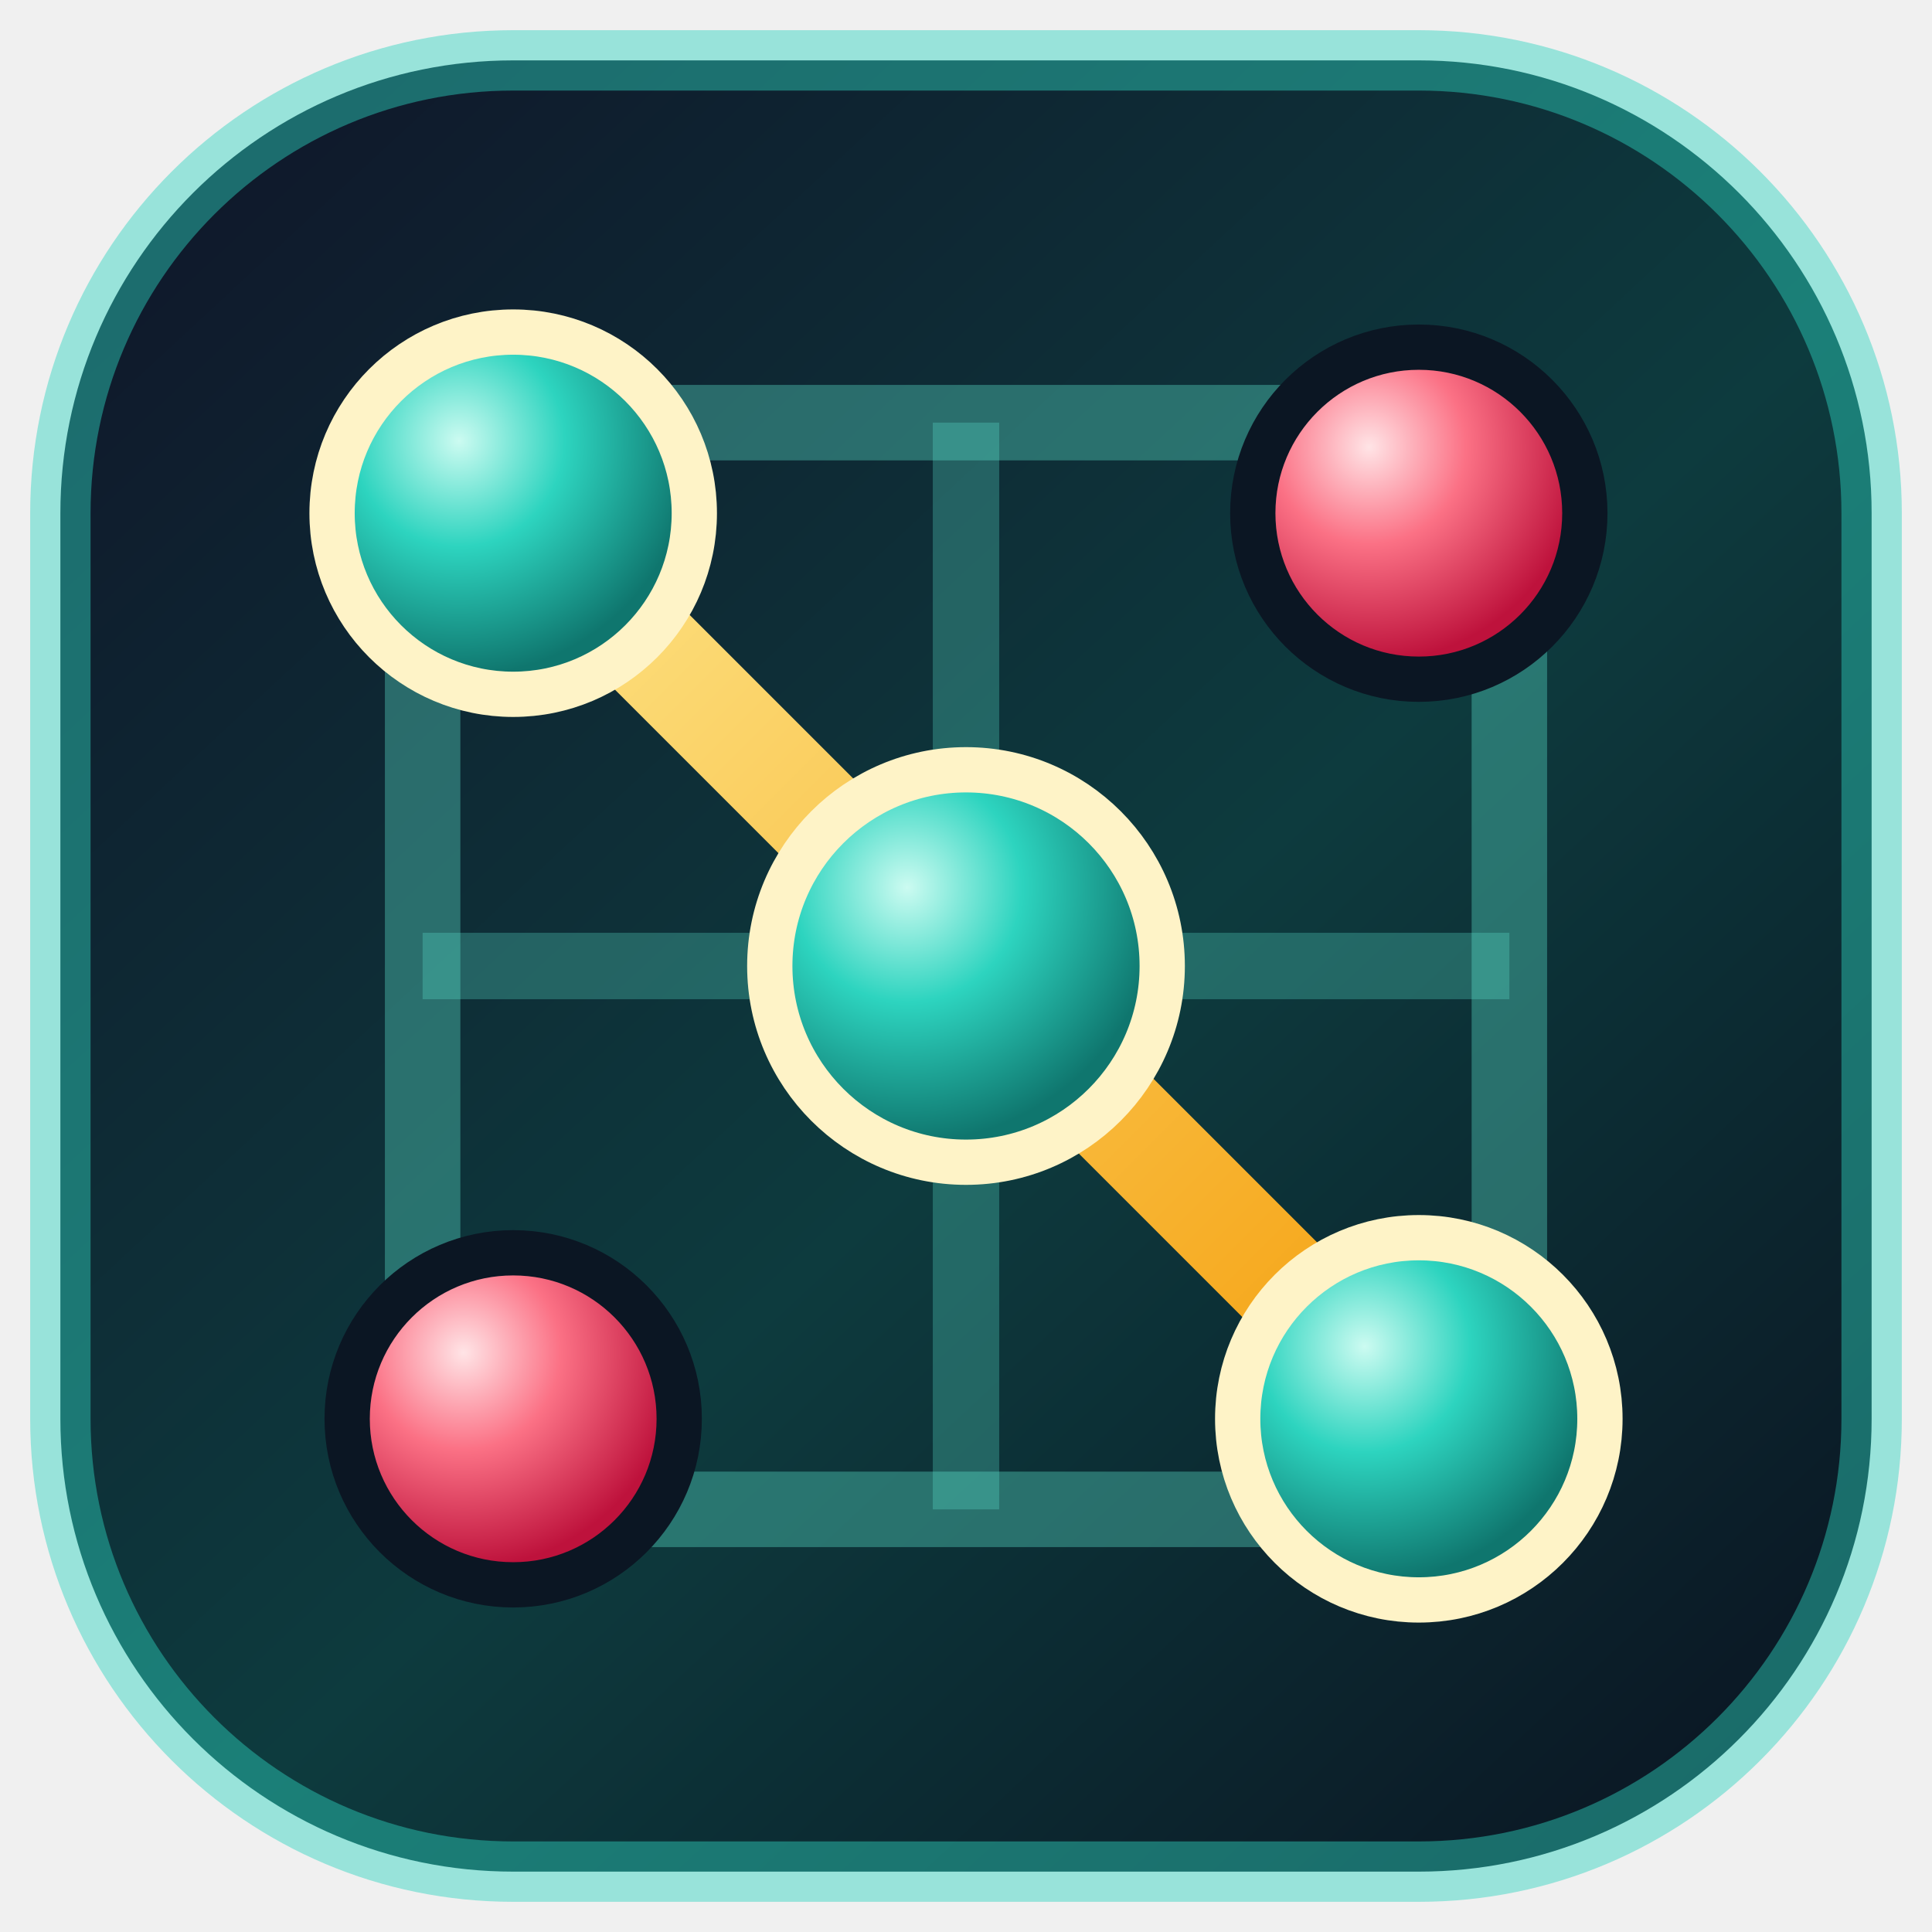
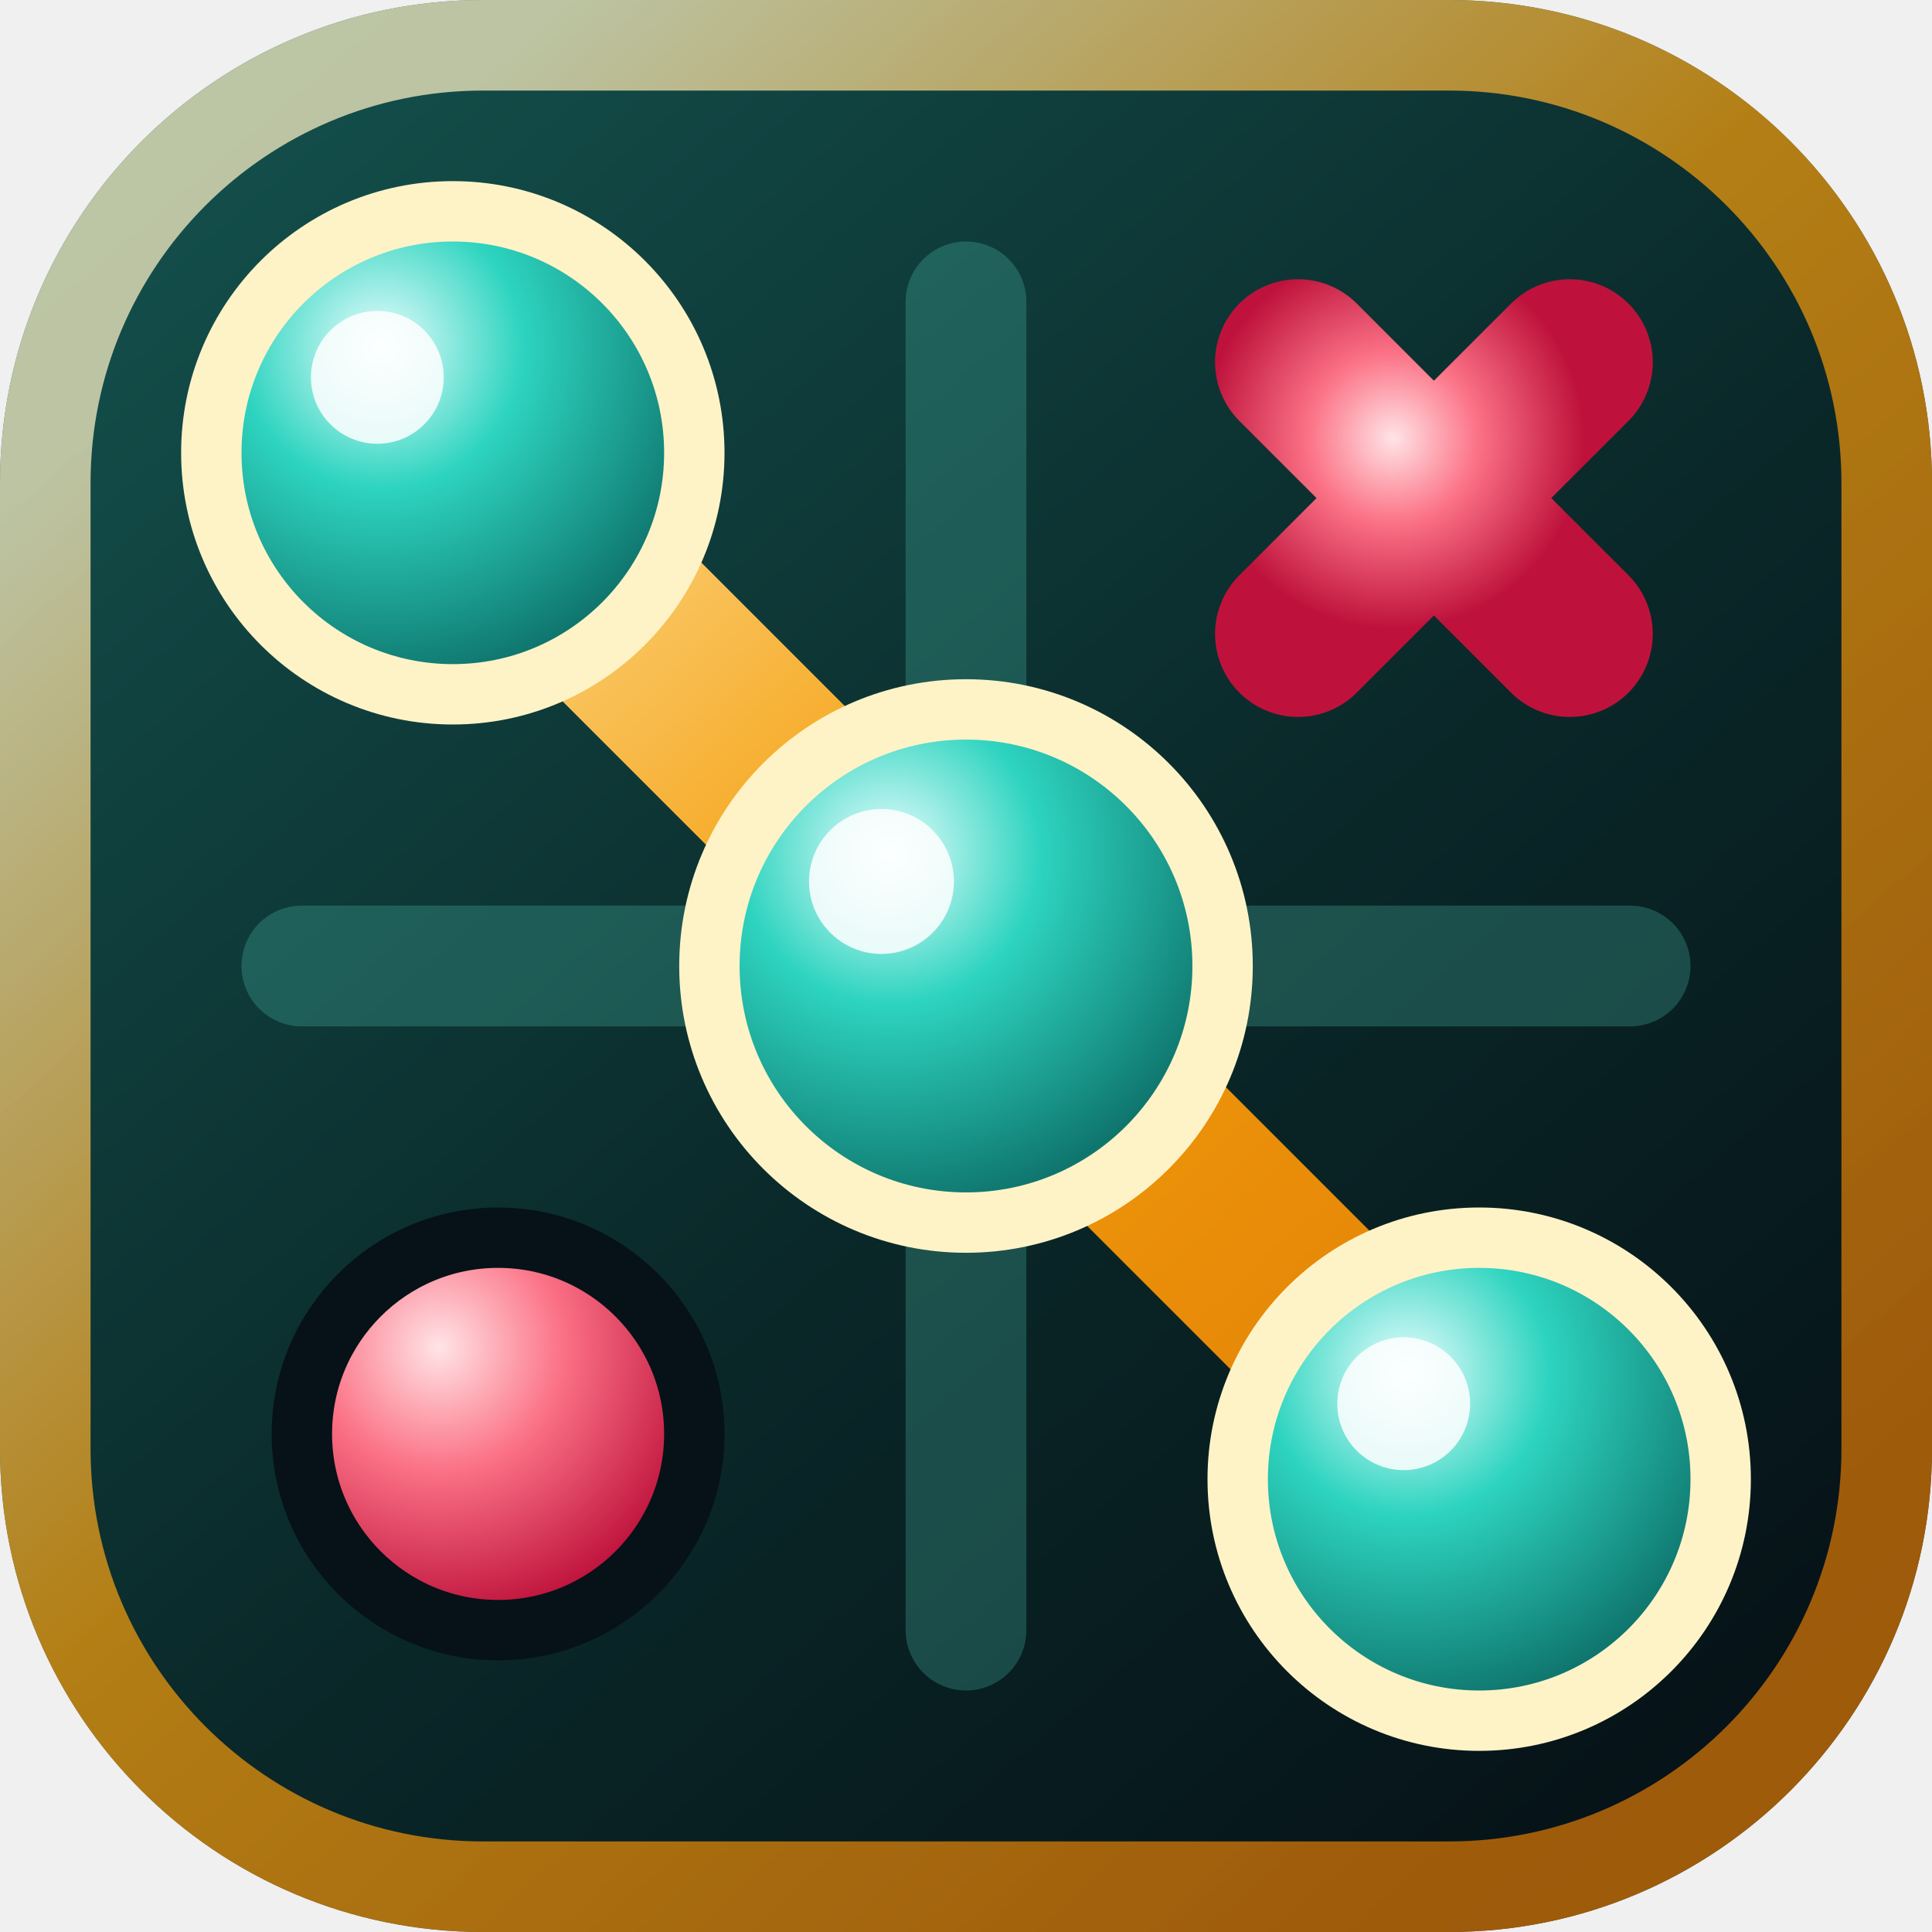
<svg xmlns="http://www.w3.org/2000/svg" viewBox="0 0 64 64" fill="none">
  <defs>
-     <linearGradient id="bgGrad" x1="6" y1="4" x2="58" y2="60" gradientUnits="userSpaceOnUse">
-       <stop offset="0%" stop-color="#0F172A" />
-       <stop offset="55%" stop-color="#0D3B3E" />
-       <stop offset="100%" stop-color="#0B1623" />
+     <linearGradient id="bg" x1="8" y1="4" x2="56" y2="60" gradientUnits="userSpaceOnUse">
+       <stop offset="0%" stop-color="#134E4A" />
+       <stop offset="55%" stop-color="#0A2829" />
+       <stop offset="100%" stop-color="#061217" />
    </linearGradient>
-     <linearGradient id="winGrad" x1="16" y1="16" x2="48" y2="48" gradientUnits="userSpaceOnUse">
-       <stop offset="0%" stop-color="#FDE68A" />
-       <stop offset="100%" stop-color="#F59E0B" />
+     <linearGradient id="gold" x1="10" y1="8" x2="54" y2="56" gradientUnits="userSpaceOnUse">
+       <stop offset="0%" stop-color="#FEF3C7" />
+       <stop offset="45%" stop-color="#F59E0B" />
+       <stop offset="100%" stop-color="#D97706" />
    </linearGradient>
-     <radialGradient id="tealGem" cx="35%" cy="30%" r="65%">
-       <stop offset="0%" stop-color="#CCFBF1" />
-       <stop offset="45%" stop-color="#2DD4BF" />
+     <radialGradient id="turq" cx="35%" cy="28%" r="70%">
+       <stop offset="0%" stop-color="#ECFEFF" />
+       <stop offset="42%" stop-color="#2DD4BF" />
      <stop offset="100%" stop-color="#0F766E" />
    </radialGradient>
-     <radialGradient id="rubyGem" cx="35%" cy="30%" r="65%">
+     <radialGradient id="ruby" cx="35%" cy="28%" r="70%">
      <stop offset="0%" stop-color="#FFE4E6" />
      <stop offset="45%" stop-color="#FB7185" />
      <stop offset="100%" stop-color="#BE123C" />
    </radialGradient>
  </defs>
-   <rect x="2" y="2" width="60" height="60" rx="15" fill="url(#bgGrad)" stroke="#2DD4BF" stroke-opacity="0.45" stroke-width="2" />
-   <rect x="14" y="14" width="36" height="36" rx="4" stroke="#5EEAD4" stroke-opacity="0.35" stroke-width="2.5" />
-   <line x1="32" y1="14" x2="32" y2="50" stroke="#5EEAD4" stroke-opacity="0.28" stroke-width="2.2" />
-   <line x1="14" y1="32" x2="50" y2="32" stroke="#5EEAD4" stroke-opacity="0.28" stroke-width="2.2" />
-   <line x1="17" y1="17" x2="47" y2="47" stroke="url(#winGrad)" stroke-width="3.5" stroke-linecap="round" />
-   <circle cx="47" cy="17" r="5.5" fill="url(#rubyGem)" stroke="#0B1623" stroke-width="1.5" />
-   <circle cx="17" cy="47" r="5.5" fill="url(#rubyGem)" stroke="#0B1623" stroke-width="1.5" />
-   <circle cx="17" cy="17" r="6" fill="url(#tealGem)" stroke="#FEF3C7" stroke-width="1.5" />
-   <circle cx="32" cy="32" r="6.5" fill="url(#tealGem)" stroke="#FEF3C7" stroke-width="1.5" />
-   <circle cx="47" cy="47" r="6" fill="url(#tealGem)" stroke="#FEF3C7" stroke-width="1.5" />
+   <rect x="0" y="0" width="64" height="64" rx="16" fill="url(#bg)" />
+   <rect x="1.5" y="1.5" width="61" height="61" rx="14.5" stroke="url(#gold)" stroke-opacity="0.72" stroke-width="3" />
+   <line x1="32" y1="10" x2="32" y2="54" stroke="#5EEAD4" stroke-opacity="0.22" stroke-width="4" stroke-linecap="round" />
+   <line x1="10" y1="32" x2="54" y2="32" stroke="#5EEAD4" stroke-opacity="0.22" stroke-width="4" stroke-linecap="round" />
+   <line x1="15" y1="15" x2="49" y2="49" stroke="url(#gold)" stroke-width="6.5" stroke-linecap="round" />
+   <g stroke="url(#ruby)" stroke-width="5.5" stroke-linecap="round">
+     <line x1="43" y1="12" x2="52" y2="21" />
+     <line x1="52" y1="12" x2="43" y2="21" />
+   </g>
+   <circle cx="16.5" cy="47.5" r="6.5" fill="url(#ruby)" stroke="#061217" stroke-width="2" />
+   <circle cx="15" cy="15" r="8" fill="url(#turq)" stroke="#FEF3C7" stroke-width="2" />
+   <circle cx="32" cy="32" r="8.5" fill="url(#turq)" stroke="#FEF3C7" stroke-width="2" />
+   <circle cx="49" cy="49" r="8" fill="url(#turq)" stroke="#FEF3C7" stroke-width="2" />
+   <circle cx="12.5" cy="12.5" r="2.2" fill="#FFFFFF" fill-opacity="0.85" />
+   <circle cx="29.2" cy="29.2" r="2.4" fill="#FFFFFF" fill-opacity="0.85" />
+   <circle cx="46.5" cy="46.5" r="2.2" fill="#FFFFFF" fill-opacity="0.85" />
</svg>
